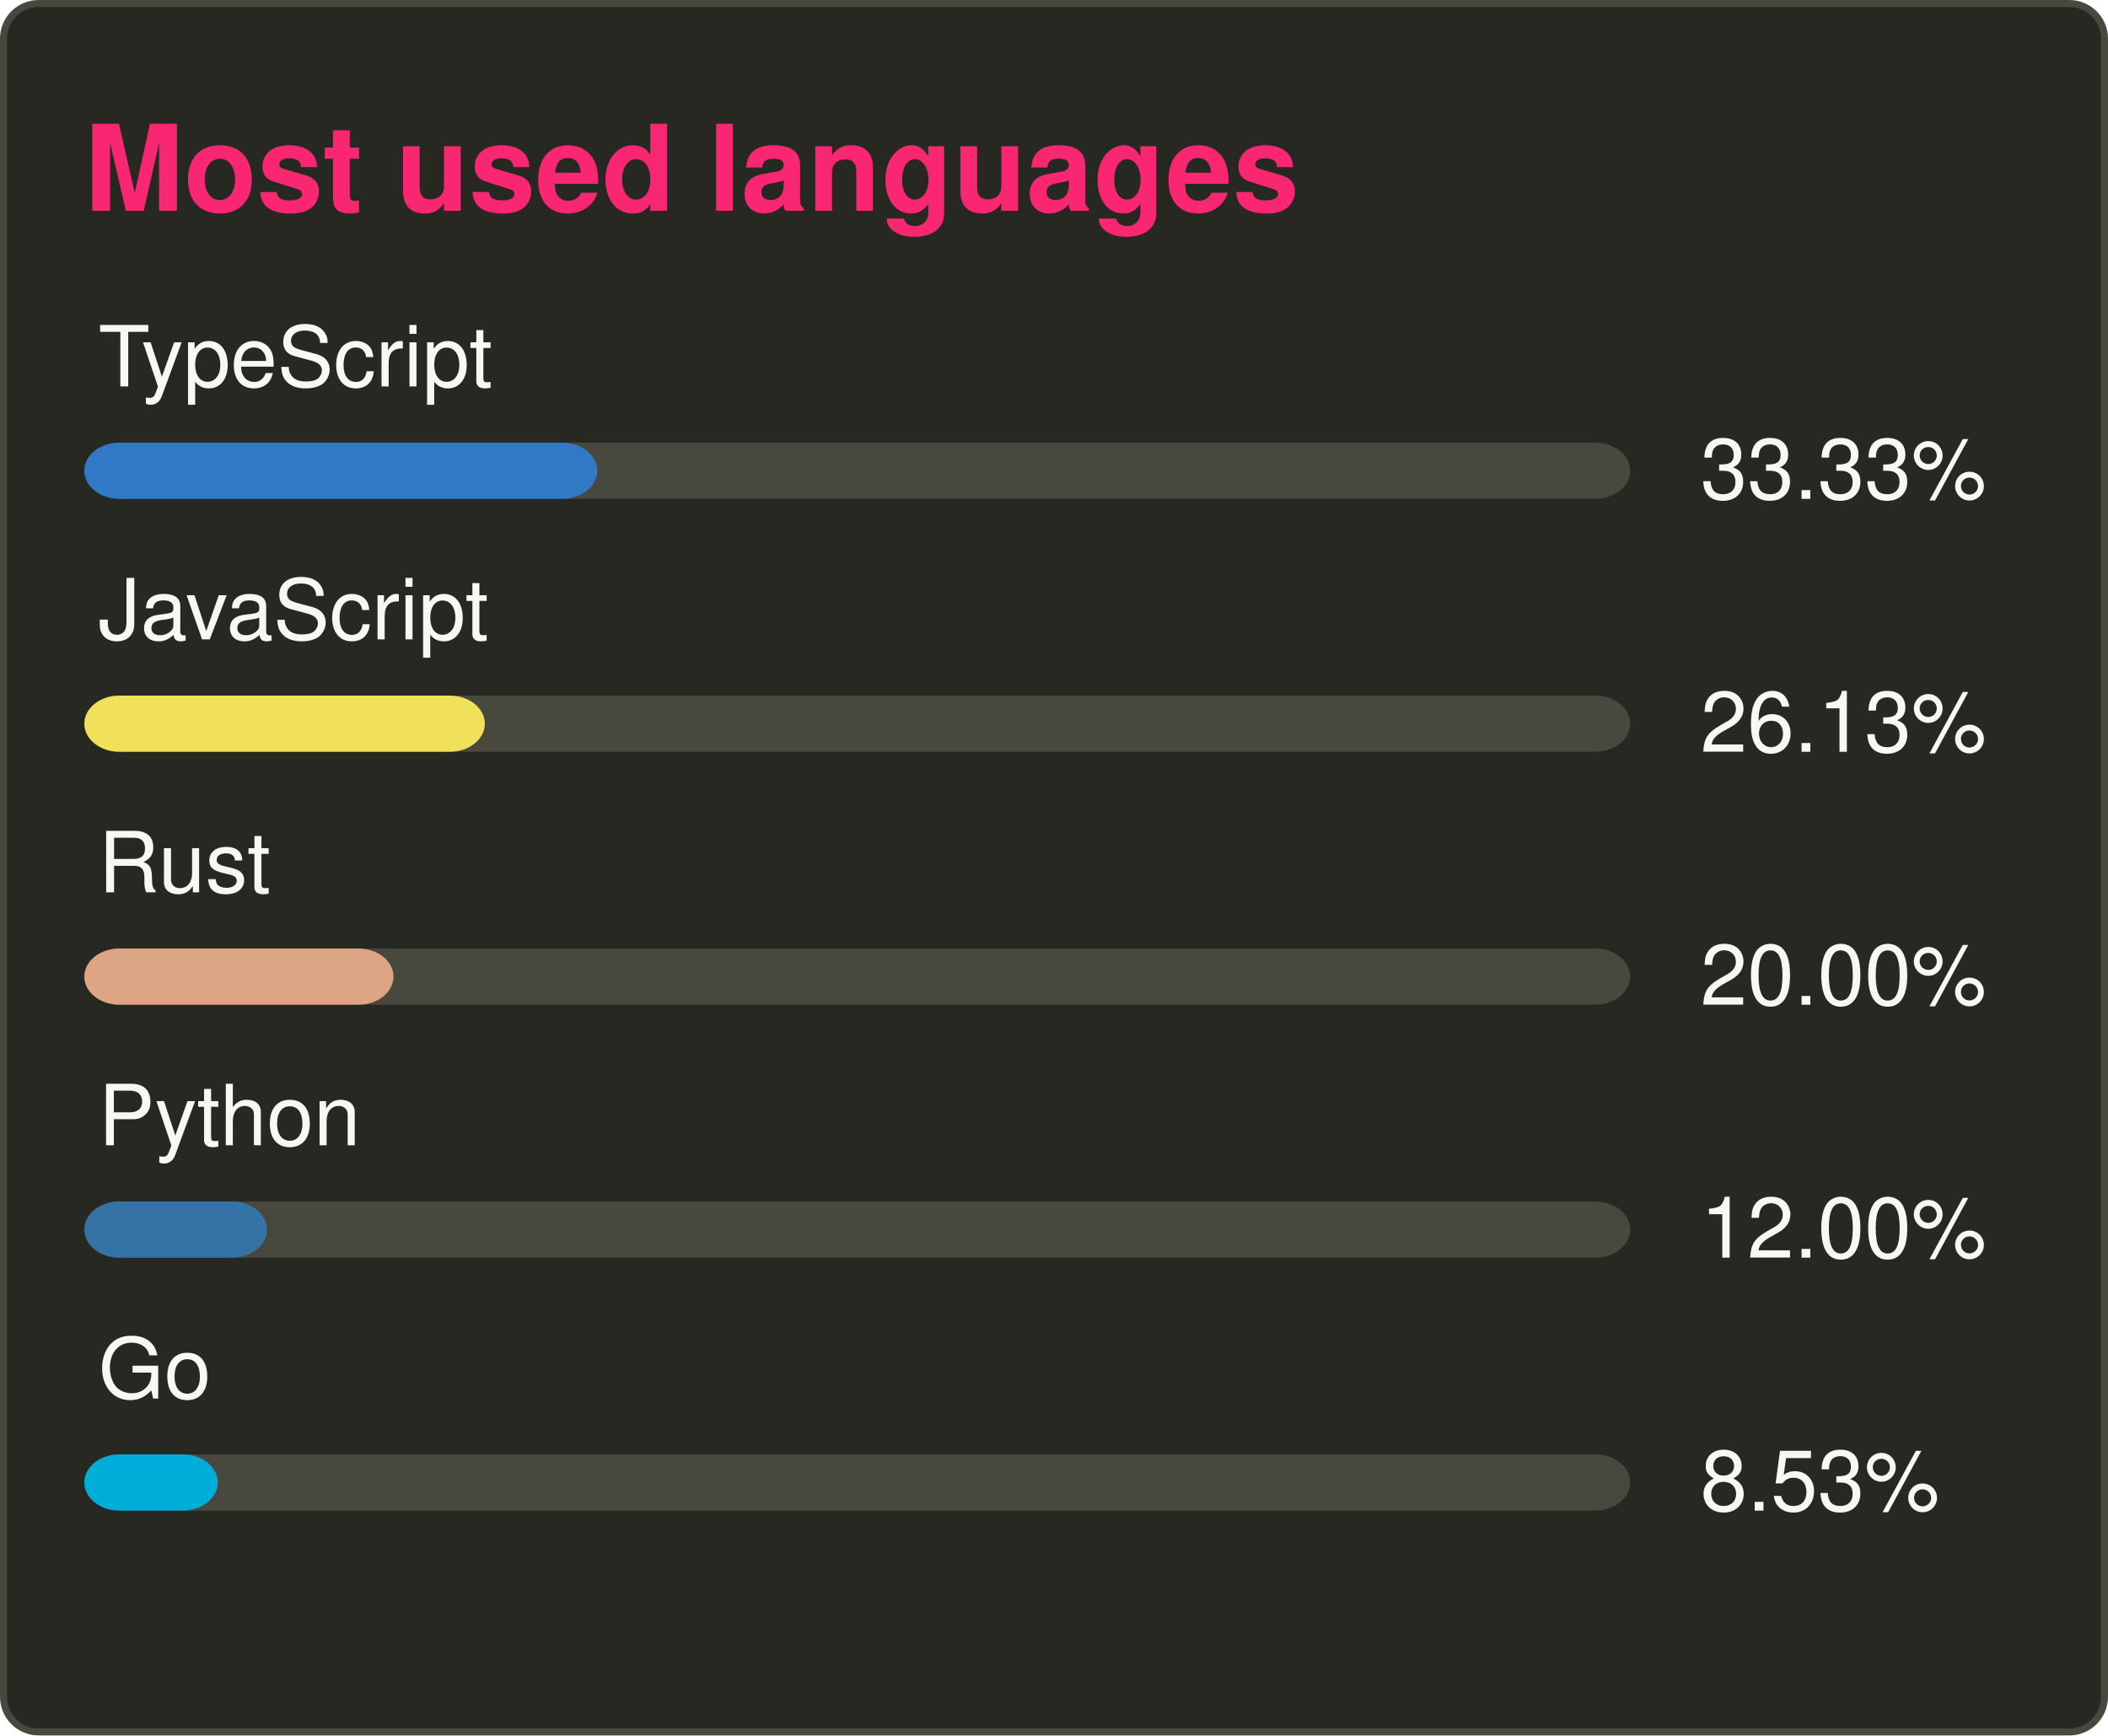
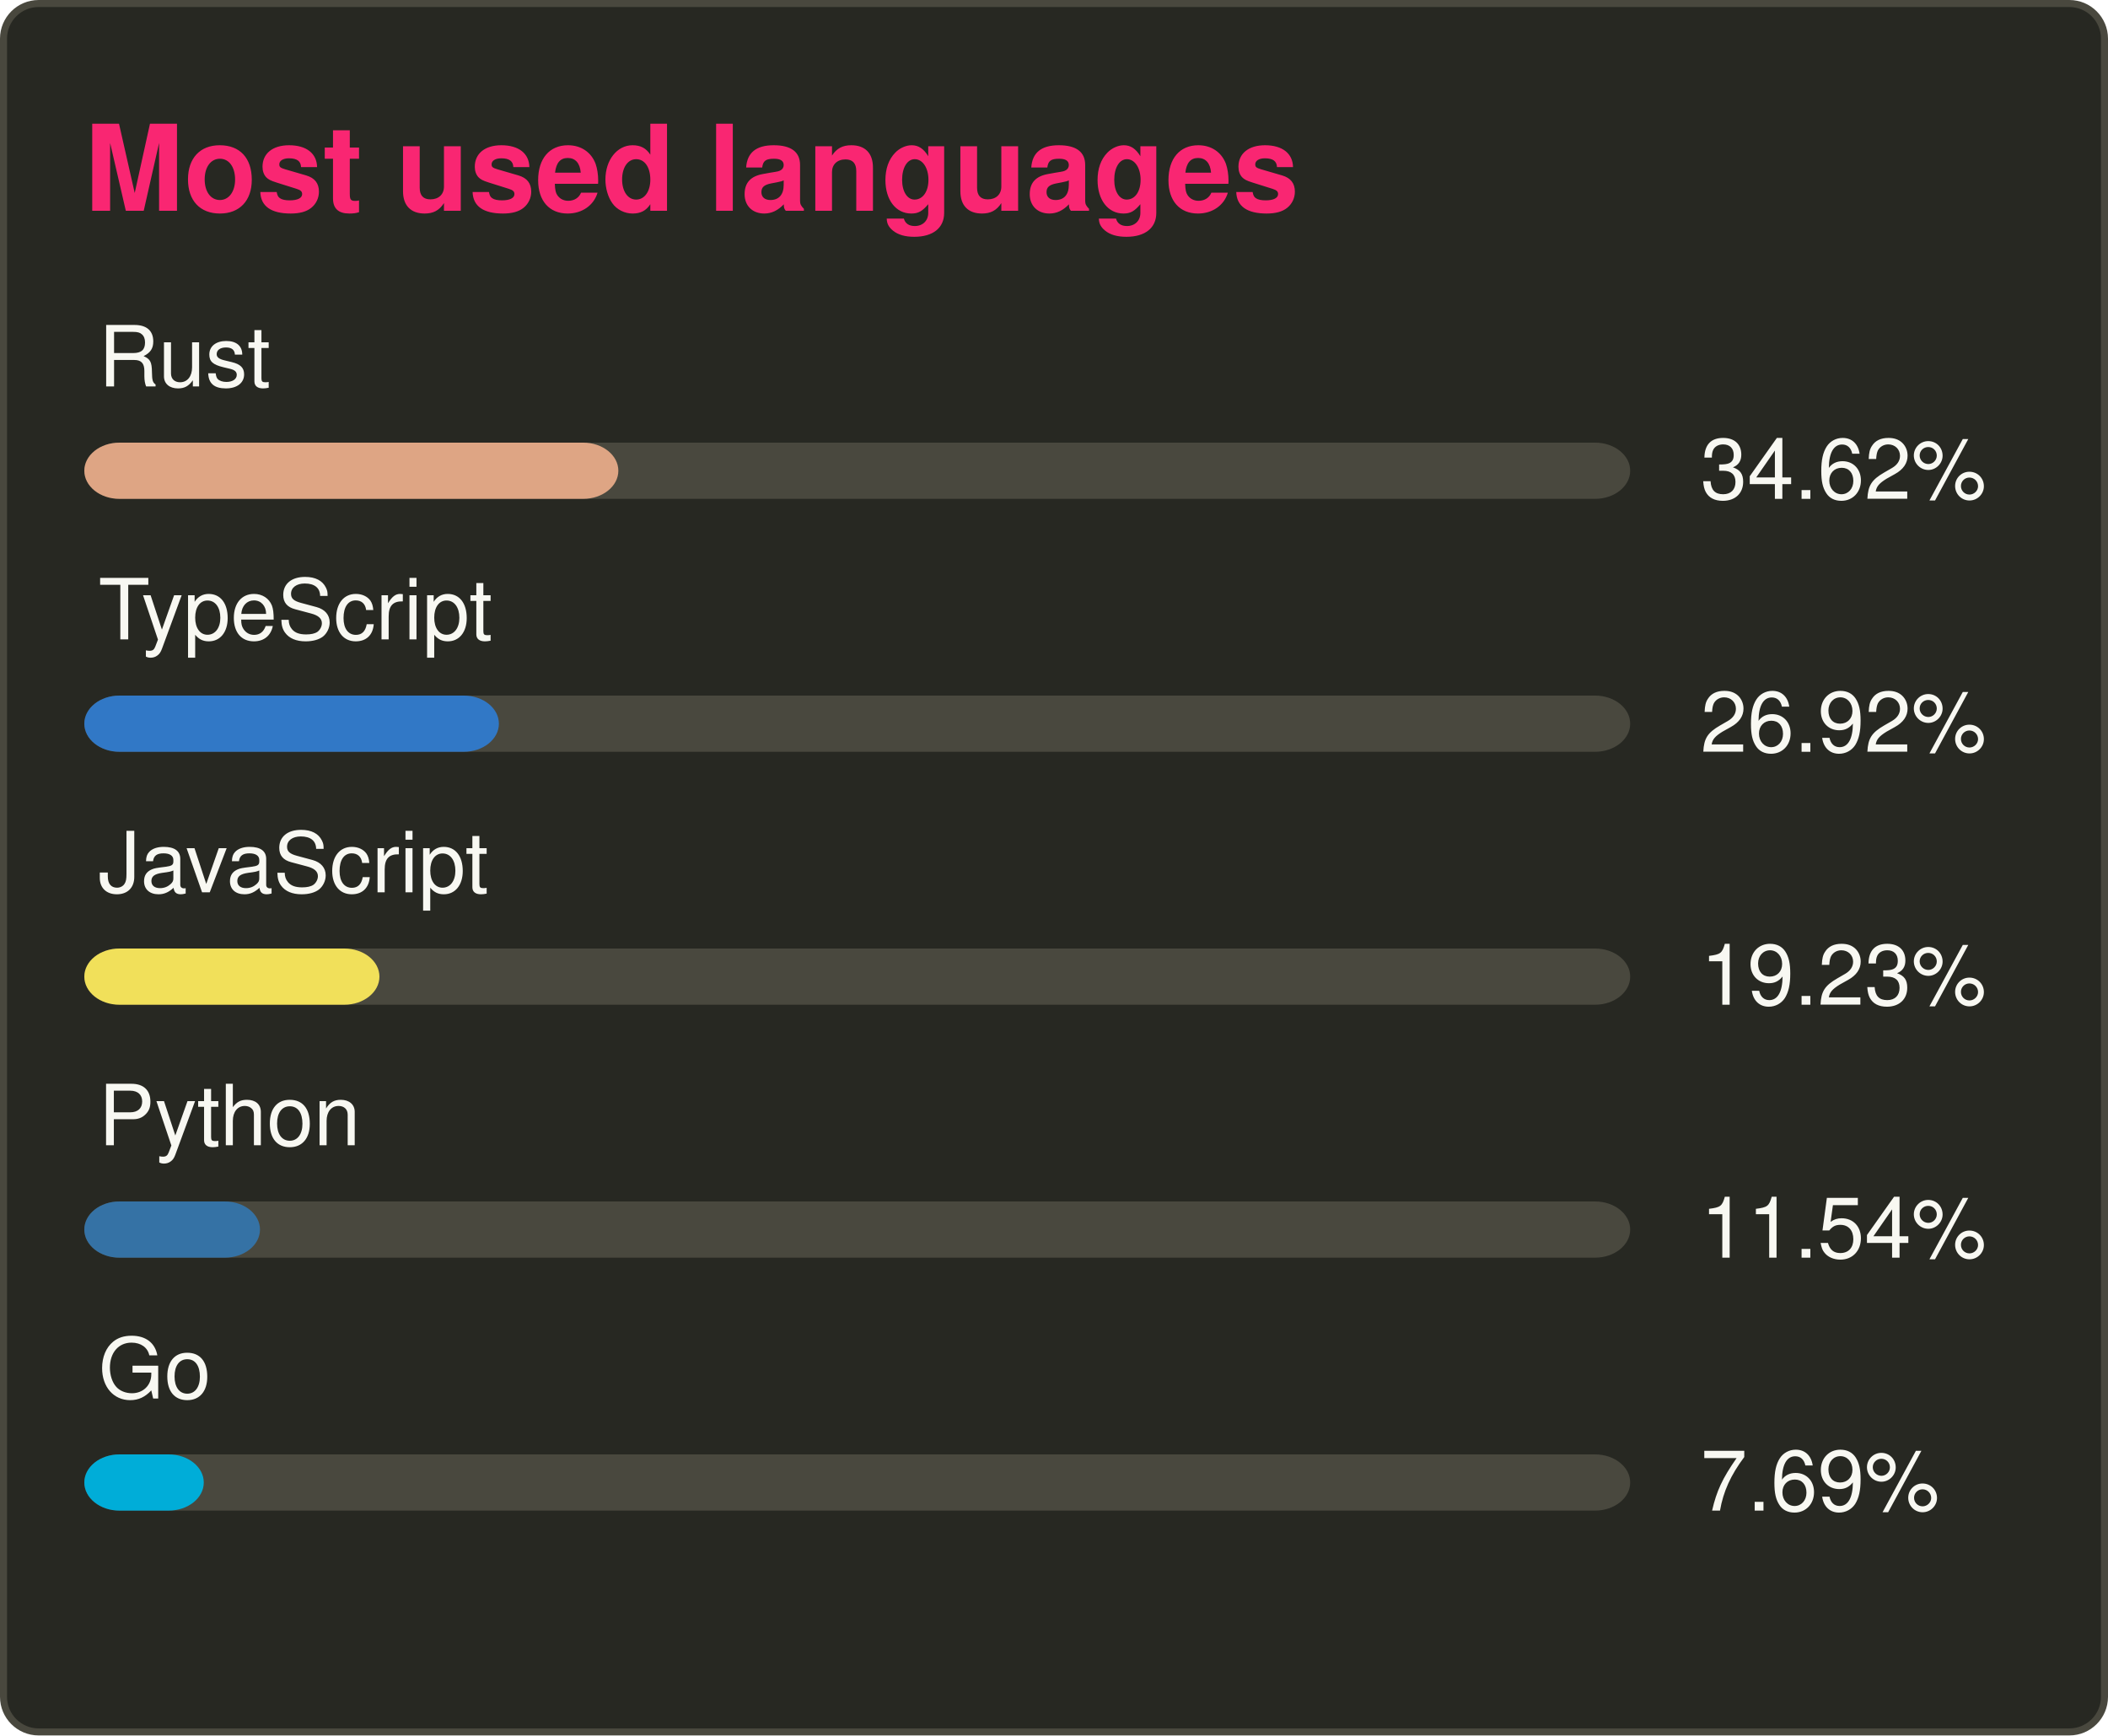
<svg xmlns="http://www.w3.org/2000/svg" width="300" height="247" viewBox="0 0 300 247" fill="none" role="img" aria-labelledby="title-id" aria-describedby="description-id">
  <style>
  /* 
    * Card styles for GitHub StatCrab
    * 
    * This file contains the styles for the base card component.
  */
  
  .title {
    font: 800 17px "Helvetica Neue", Helvetica, Arial, sans-serif;
  }
  
  .statsCard &gt; .row &gt; .label, .statsCard &gt; .row &gt; .value {
    font: 600 15px "Helvetica Neue", Helvetica, Arial, sans-serif;
  }
  
  .langsCard &gt; .row &gt; .label, .langsCard &gt; .row &gt; .value {
    font: 400 12px "Helvetica Neue", Helvetica, Arial, sans-serif;
  }
  
  /**
   * Monokai theme.
   */
  
  .title {
    fill: #f92672;
  }
  
  .label, .value {
    fill: #f8f8f2;
  }
  
  .icon {
    fill: #a6e22e;
  }
  
  .background {
    fill: #272822;
    stroke: #49483e;
  }
  
  .progressBarBackground {
    fill: #49483e;
  }
  </style>
  <rect class="background" x="0.5" y="0.5" rx="5" width="299" height="246" stroke-opacity="1" />
  <g transform="translate(12, 30)">
    <text x="0" y="0" class="title">Most used languages</text>
  </g>
  <g class="langsCard" x="0" y="0">
    <g class="row">
-       <text x="14" y="55" class="label">TypeScript</text>
-       <text x="242" y="71" class="value">33.33%</text>
+       <text x="14" y="55" class="label">Rust</text>
+       <text x="242" y="71" class="value">34.62%</text>
      <svg width="220" x="12" y="63">
        <rect rx="5" ry="5" x="0" y="0" width="220" height="8" class="progressBarBackground" />
-         <rect rx="5" ry="5" x="0" y="0" width="73" height="8" fill="#3178c6" />
+         <rect rx="5" ry="5" x="0" y="0" width="76" height="8" fill="#dea584" />
      </svg>
    </g>
    <g class="row">
-       <text x="14" y="91" class="label">JavaScript</text>
-       <text x="242" y="107" class="value">26.13%</text>
+       <text x="14" y="91" class="label">TypeScript</text>
+       <text x="242" y="107" class="value">26.92%</text>
      <svg width="220" x="12" y="99">
        <rect rx="5" ry="5" x="0" y="0" width="220" height="8" class="progressBarBackground" />
-         <rect rx="5" ry="5" x="0" y="0" width="57" height="8" fill="#f1e05a" />
+         <rect rx="5" ry="5" x="0" y="0" width="59" height="8" fill="#3178c6" />
      </svg>
    </g>
    <g class="row">
-       <text x="14" y="127" class="label">Rust</text>
-       <text x="242" y="143" class="value">20.00%</text>
+       <text x="14" y="127" class="label">JavaScript</text>
+       <text x="242" y="143" class="value">19.23%</text>
      <svg width="220" x="12" y="135">
        <rect rx="5" ry="5" x="0" y="0" width="220" height="8" class="progressBarBackground" />
-         <rect rx="5" ry="5" x="0" y="0" width="44" height="8" fill="#dea584" />
+         <rect rx="5" ry="5" x="0" y="0" width="42" height="8" fill="#f1e05a" />
      </svg>
    </g>
    <g class="row">
      <text x="14" y="163" class="label">Python</text>
-       <text x="242" y="179" class="value">12.00%</text>
+       <text x="242" y="179" class="value">11.54%</text>
      <svg width="220" x="12" y="171">
        <rect rx="5" ry="5" x="0" y="0" width="220" height="8" class="progressBarBackground" />
-         <rect rx="5" ry="5" x="0" y="0" width="26" height="8" fill="#3572A5" />
+         <rect rx="5" ry="5" x="0" y="0" width="25" height="8" fill="#3572A5" />
      </svg>
    </g>
    <g class="row">
      <text x="14" y="199" class="label">Go</text>
-       <text x="242" y="215" class="value">8.53%</text>
+       <text x="242" y="215" class="value">7.69%</text>
      <svg width="220" x="12" y="207">
        <rect rx="5" ry="5" x="0" y="0" width="220" height="8" class="progressBarBackground" />
-         <rect rx="5" ry="5" x="0" y="0" width="19" height="8" fill="#00ADD8" />
+         <rect rx="5" ry="5" x="0" y="0" width="17" height="8" fill="#00ADD8" />
      </svg>
    </g>
  </g>
</svg>
